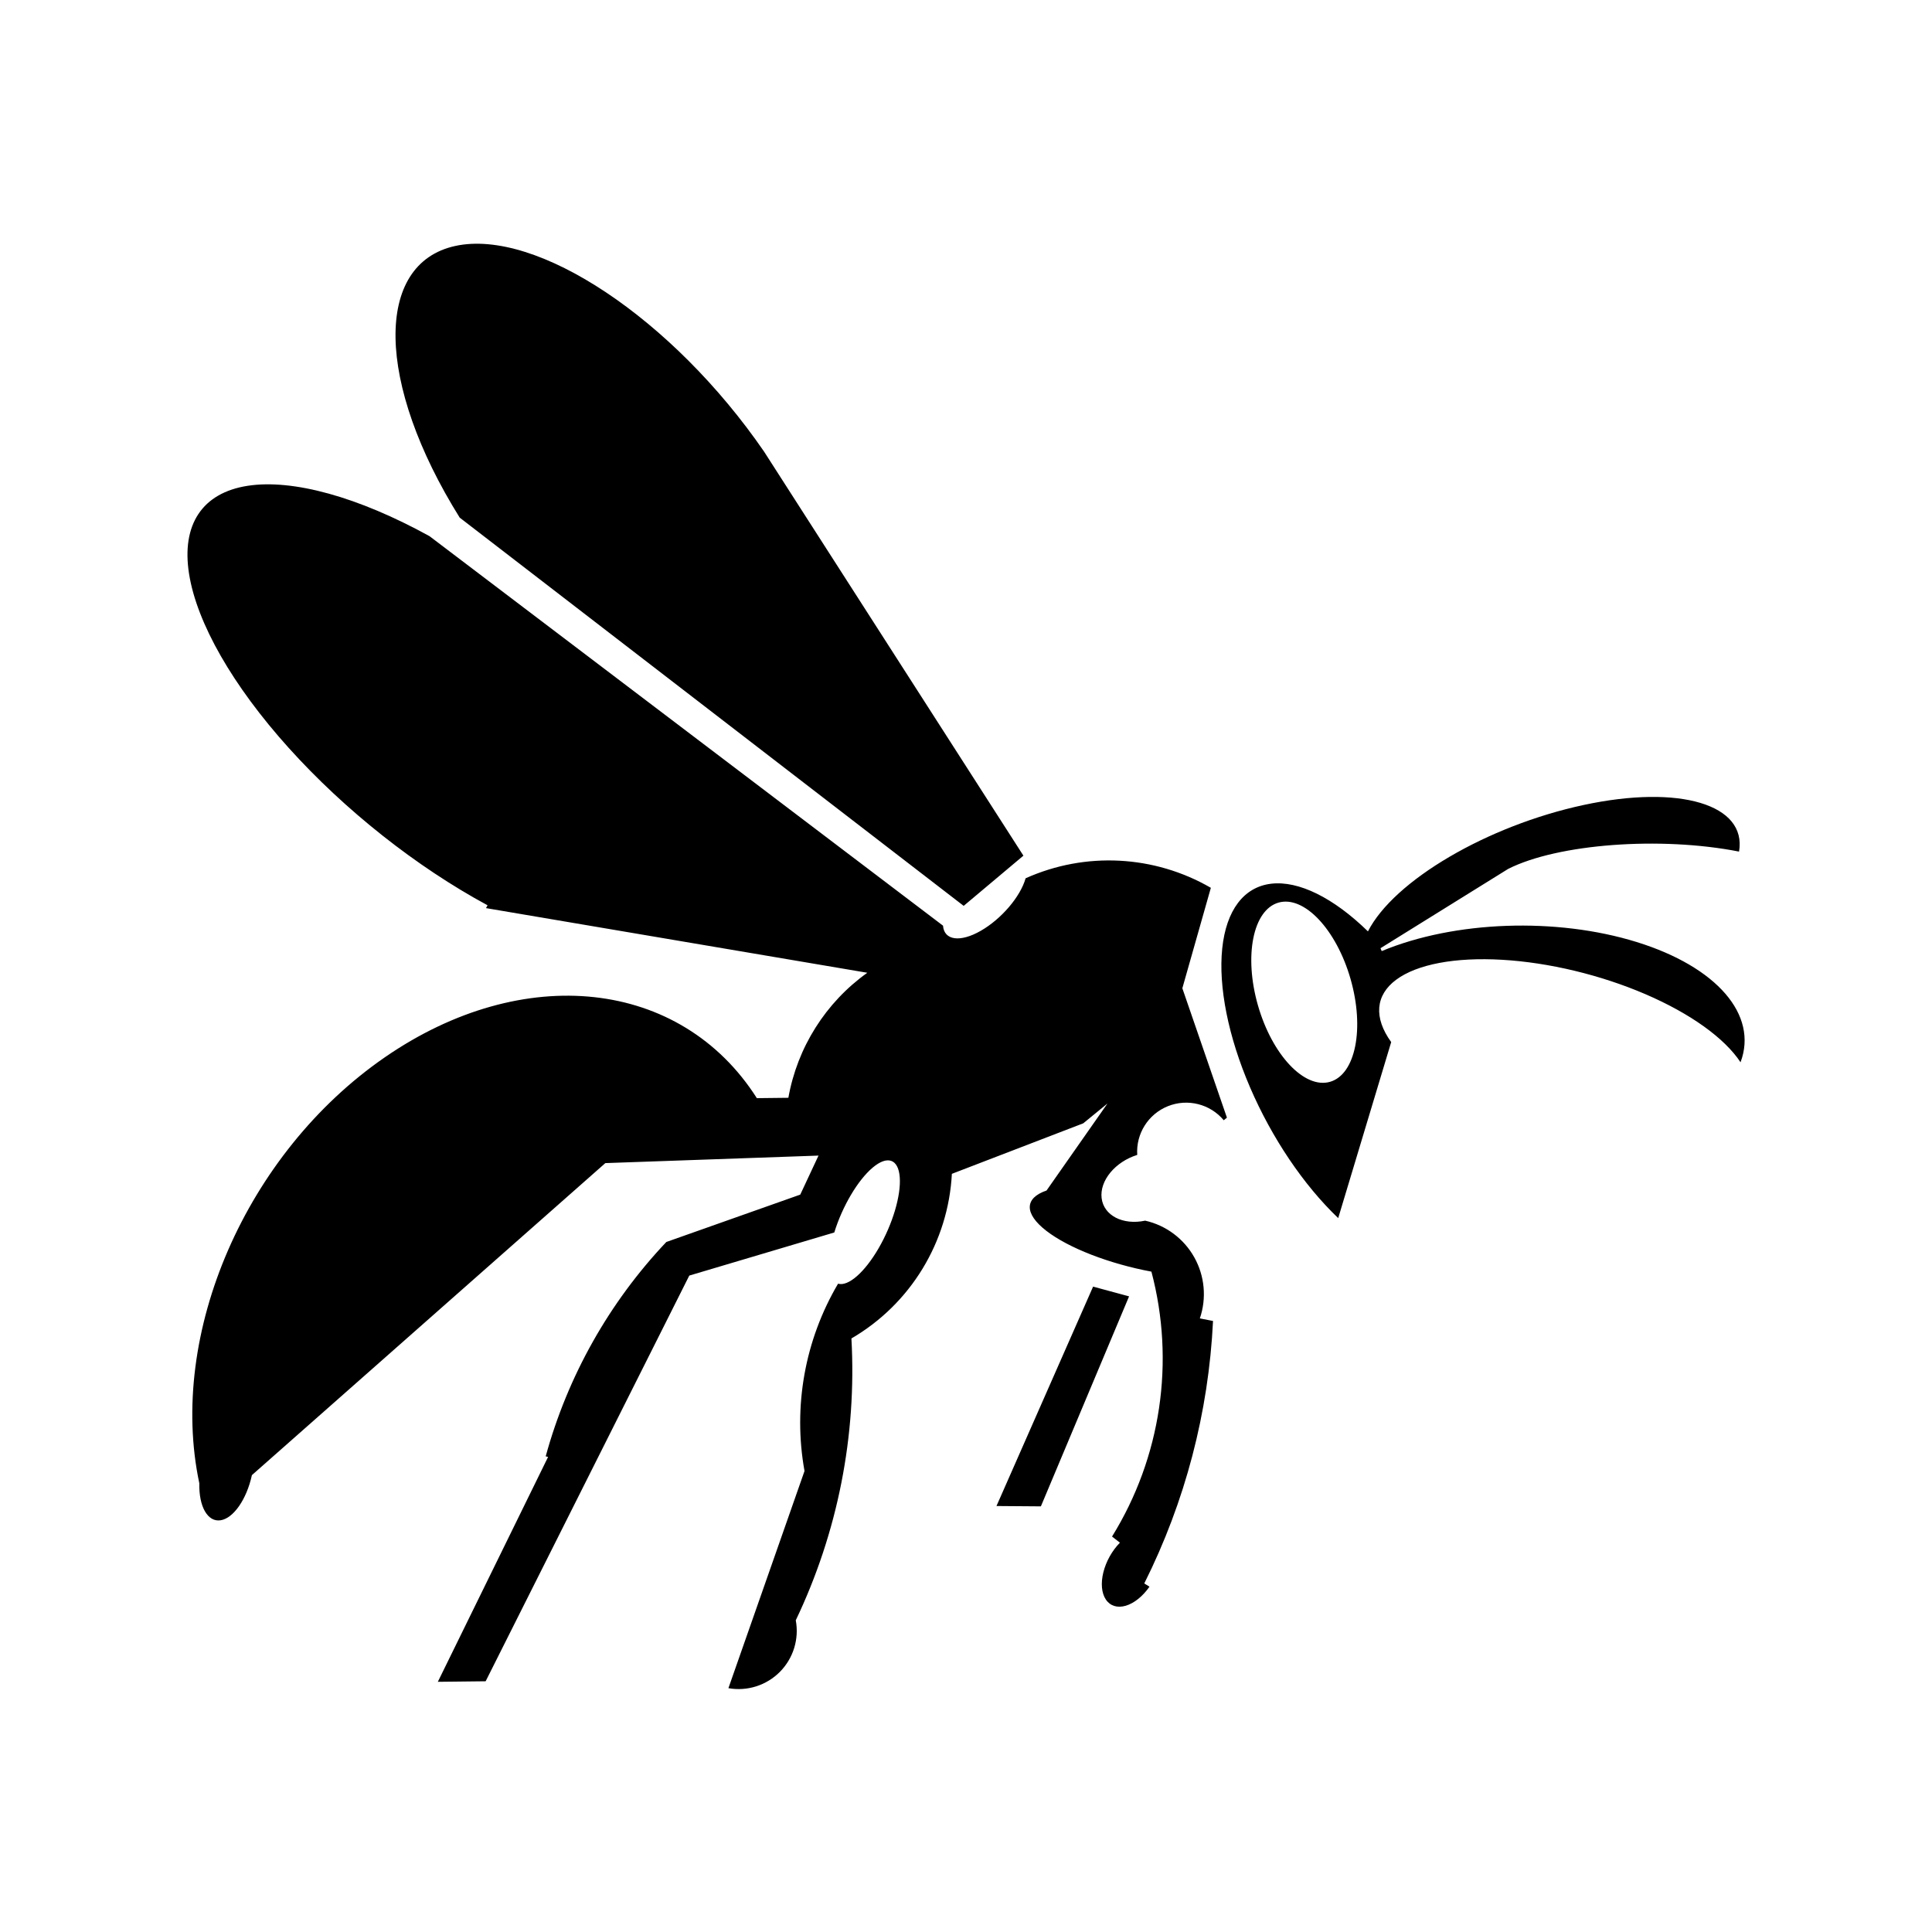
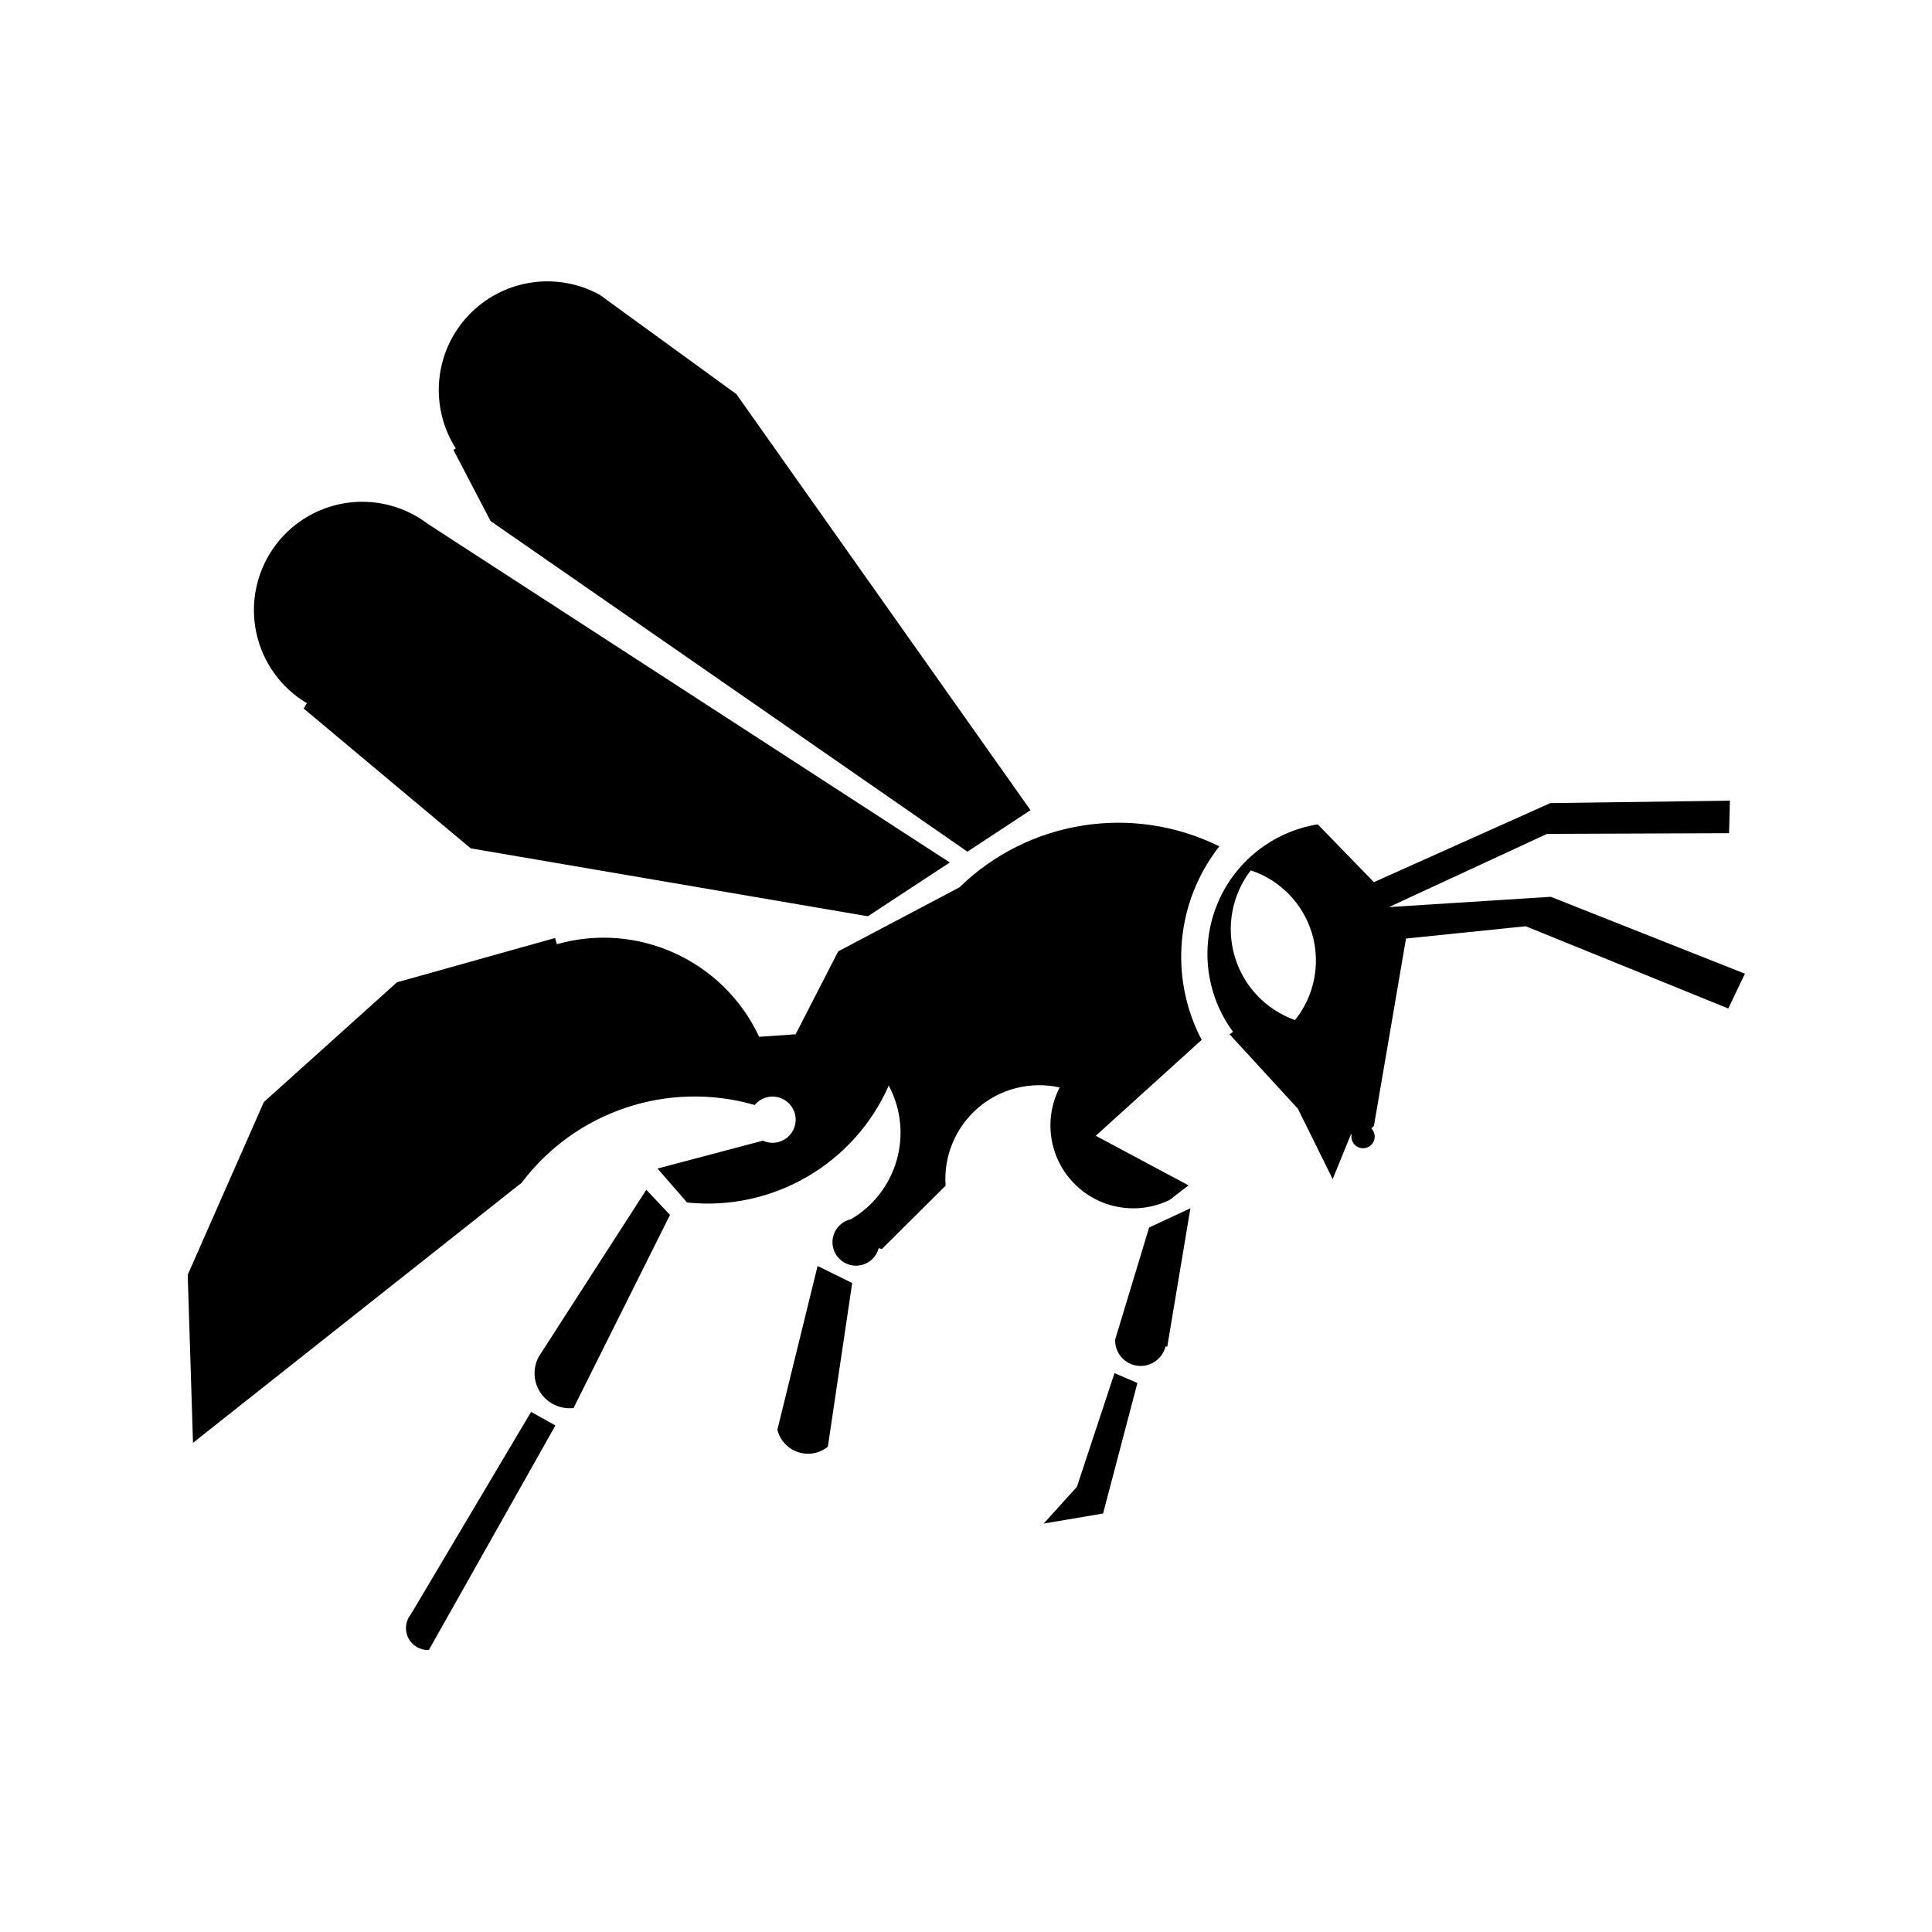
- <svg xmlns="http://www.w3.org/2000/svg" viewBox="-27.0 139.0 1156.9 1156.9" width="1024" height="1024">
-   <path fill="#000" fill-rule="evenodd" d="M636.17,799.79L621.65,811.66L542.99,841.90A121.48,121.48 0.00 0 1 482.83,940.49L482.84,940.54A346.71,346.71 0.00 0 1 449.52,1109.24A34.84,34.84 0.00 0 1 409.18,1149.90L454.75,1019.86A163.73,163.73 0.00 0 1 474.84,907.69A40.09,14.70 -65.70 0 0 511.78,843.93A40.09,14.70 -65.70 0 0 472.58,877.02L385.75,902.83L263.81,1145.76L235.18,1146.08L301.20,1011.43L299.77,1011.07A303.60,303.60 0.00 0 1 372.00,882.72L452.20,854.35L463.13,830.98L335.48,835.48L123.84,1022.32A30.69,15.37 -77.45 0 1 92.36,1027.24A216.23,165.86 -57.67 0 1 426.21,796.58L445.08,796.37A117.25,117.25 0.00 0 1 492.35,721.50L264.02,682.79L264.95,681.09A197.64,81.83 -140.42 0 1 86.20,482.57A197.64,81.83 -140.42 0 1 230.21,460.07L537.69,693.30A32.18,14.71 135.42 0 0 587.14,664.93A121.80,121.80 0.00 0 1 698.07,670.63L681.00,730.78L707.69,808.25L705.80,809.82A29.35,29.35 0.00 0 0 653.99,830.57A26.44,19.46 155.77 0 0 632.66,856.45A26.44,19.46 155.77 0 0 658.75,869.94A45.09,45.09 0.00 0 1 691.48,928.48L699.37,930.01A393.53,393.53 0.00 0 1 658.20,1087.18L661.32,1089.13A24.65,14.91 -61.01 0 1 635.20,1096.82A24.65,14.91 -61.01 0 1 643.63,1062.77L638.90,1059.10A202.75,202.75 0.00 0 0 662.48,900.47A69.22,22.52 -166.46 0 1 599.68,851.89L636.17,799.79Z M800.38,708.52A133.45,68.76 0.00 0 1 1015.25,775.10A114.33,47.80 -165.10 0 0 872.41,713.72A114.33,47.80 -165.10 0 0 806.06,763.01L774.33,868.41A125.13,58.61 -117.89 0 1 704.88,706.97A125.13,58.61 -117.89 0 1 792.14,696.72A119.35,49.45 159.88 0 1 1014.36,648.94A101.45,32.75 0.00 0 0 876.07,659.33L799.65,706.80Z M550.06,681.44L248.28,448.97A183.07,85.23 -129.68 0 1 245.66,286.27A183.07,85.23 -129.68 0 1 430.54,409.43L585.83,651.38L550.06,681.44Z M569.70,1040.82L627.56,909.44L649.10,915.28L596.29,1041.02L569.70,1040.82Z M738.58,679.49A55.83,28.83 -106.04 0 1 781.71,725.18A55.83,28.83 -106.04 0 1 769.42,786.81A55.83,28.83 -106.04 0 1 726.29,741.11A55.83,28.83 -106.04 0 1 738.58,679.49Z" />
+ <svg xmlns="http://www.w3.org/2000/svg" viewBox="-31.3 150.2 1191.6 1191.6" width="1024" height="1024">
+   <path fill="#000" fill-rule="evenodd" d="M622.29,820.91A57.90,57.90 0.00 0 0 551.91,881.50L512.64,920.55L510.66,920.04A14.50,14.50 0.00 0 1 486.19,926.40A14.50,14.50 0.00 0 1 493.51,902.19A61.78,61.78 0.00 0 0 516.85,819.77A122.06,122.06 0.00 0 1 392.47,891.87L374.23,870.92L439.22,853.74A14.26,14.26 0.00 0 0 459.09,837.60A14.26,14.26 0.00 0 0 434.18,831.73A133.60,133.60 0.00 0 0 290.45,879.67L87.74,1040.08L84.48,936.47L131.42,829.92L213.52,756.07L311.08,728.73L312.15,732.55A105.85,105.85 0.00 0 1 436.91,789.68L459.42,788.10L485.67,736.98L560.42,697.52A140.46,140.46 0.00 0 1 720.75,672.20A110.30,110.30 0.00 0 0 709.86,791.55L644.53,850.72L701.77,881.29L690.09,890.28A51.10,51.10 0.00 0 1 622.28,820.90Z M801.92,849.81L790.65,877.42L769.20,834.03L727.10,788.16L729.19,786.61A80.99,80.99 0.00 0 1 781.44,658.63L816.08,694.29L924.88,645.52L1035.67,644.03L1035.13,664.09L922.87,664.51L825.34,709.67L925.18,703.32L1044.92,750.74L1034.66,772.20L909.73,721.48L835.89,729.07L816.10,844.60L814.50,846.18A7.17,7.17 0.00 0 1 811.48,858.08A7.17,7.17 0.00 0 1 802.33,849.89Z M604.29,649.89L565.37,675.48L271.27,471.56L248.35,427.67L249.81,426.73A67.00,67.00 0.00 0 1 338.66,332.06L422.88,393.28L604.29,649.89Z M554.52,682.15L503.98,715.33L259.01,673.43L156.00,587.21L157.97,583.92A66.82,66.82 0.00 0 1 136.77,489.07A66.82,66.82 0.00 0 1 232.69,473.40L554.52,682.15Z M296.25,1021.02L311.27,1029.37L233.22,1167.84A13.47,13.47 0.00 0 1 222.09,1145.89L296.25,1021.02Z M367.32,884.02L381.94,899.51L322.45,1018.62A21.58,21.58 0.00 0 1 300.97,986.98L367.32,884.02Z M472.97,931.01L494.31,941.54L479.29,1042.50A19.47,19.47 0.00 0 1 448.16,1032.04L472.97,931.01Z M702.90,895.43L688.63,980.85L687.56,980.59A15.76,15.76 0.00 0 1 656.48,976.47L677.44,907.30L702.90,895.43Z M656.09,997.12L670.22,1003.18L649.05,1083.68L612.40,1089.89L632.92,1067.21L656.09,997.12Z M767.41,779.35A59.51,59.51 0.00 0 1 740.12,687.01A58.60,58.60 0.00 0 1 767.41,779.35Z" />
</svg>
